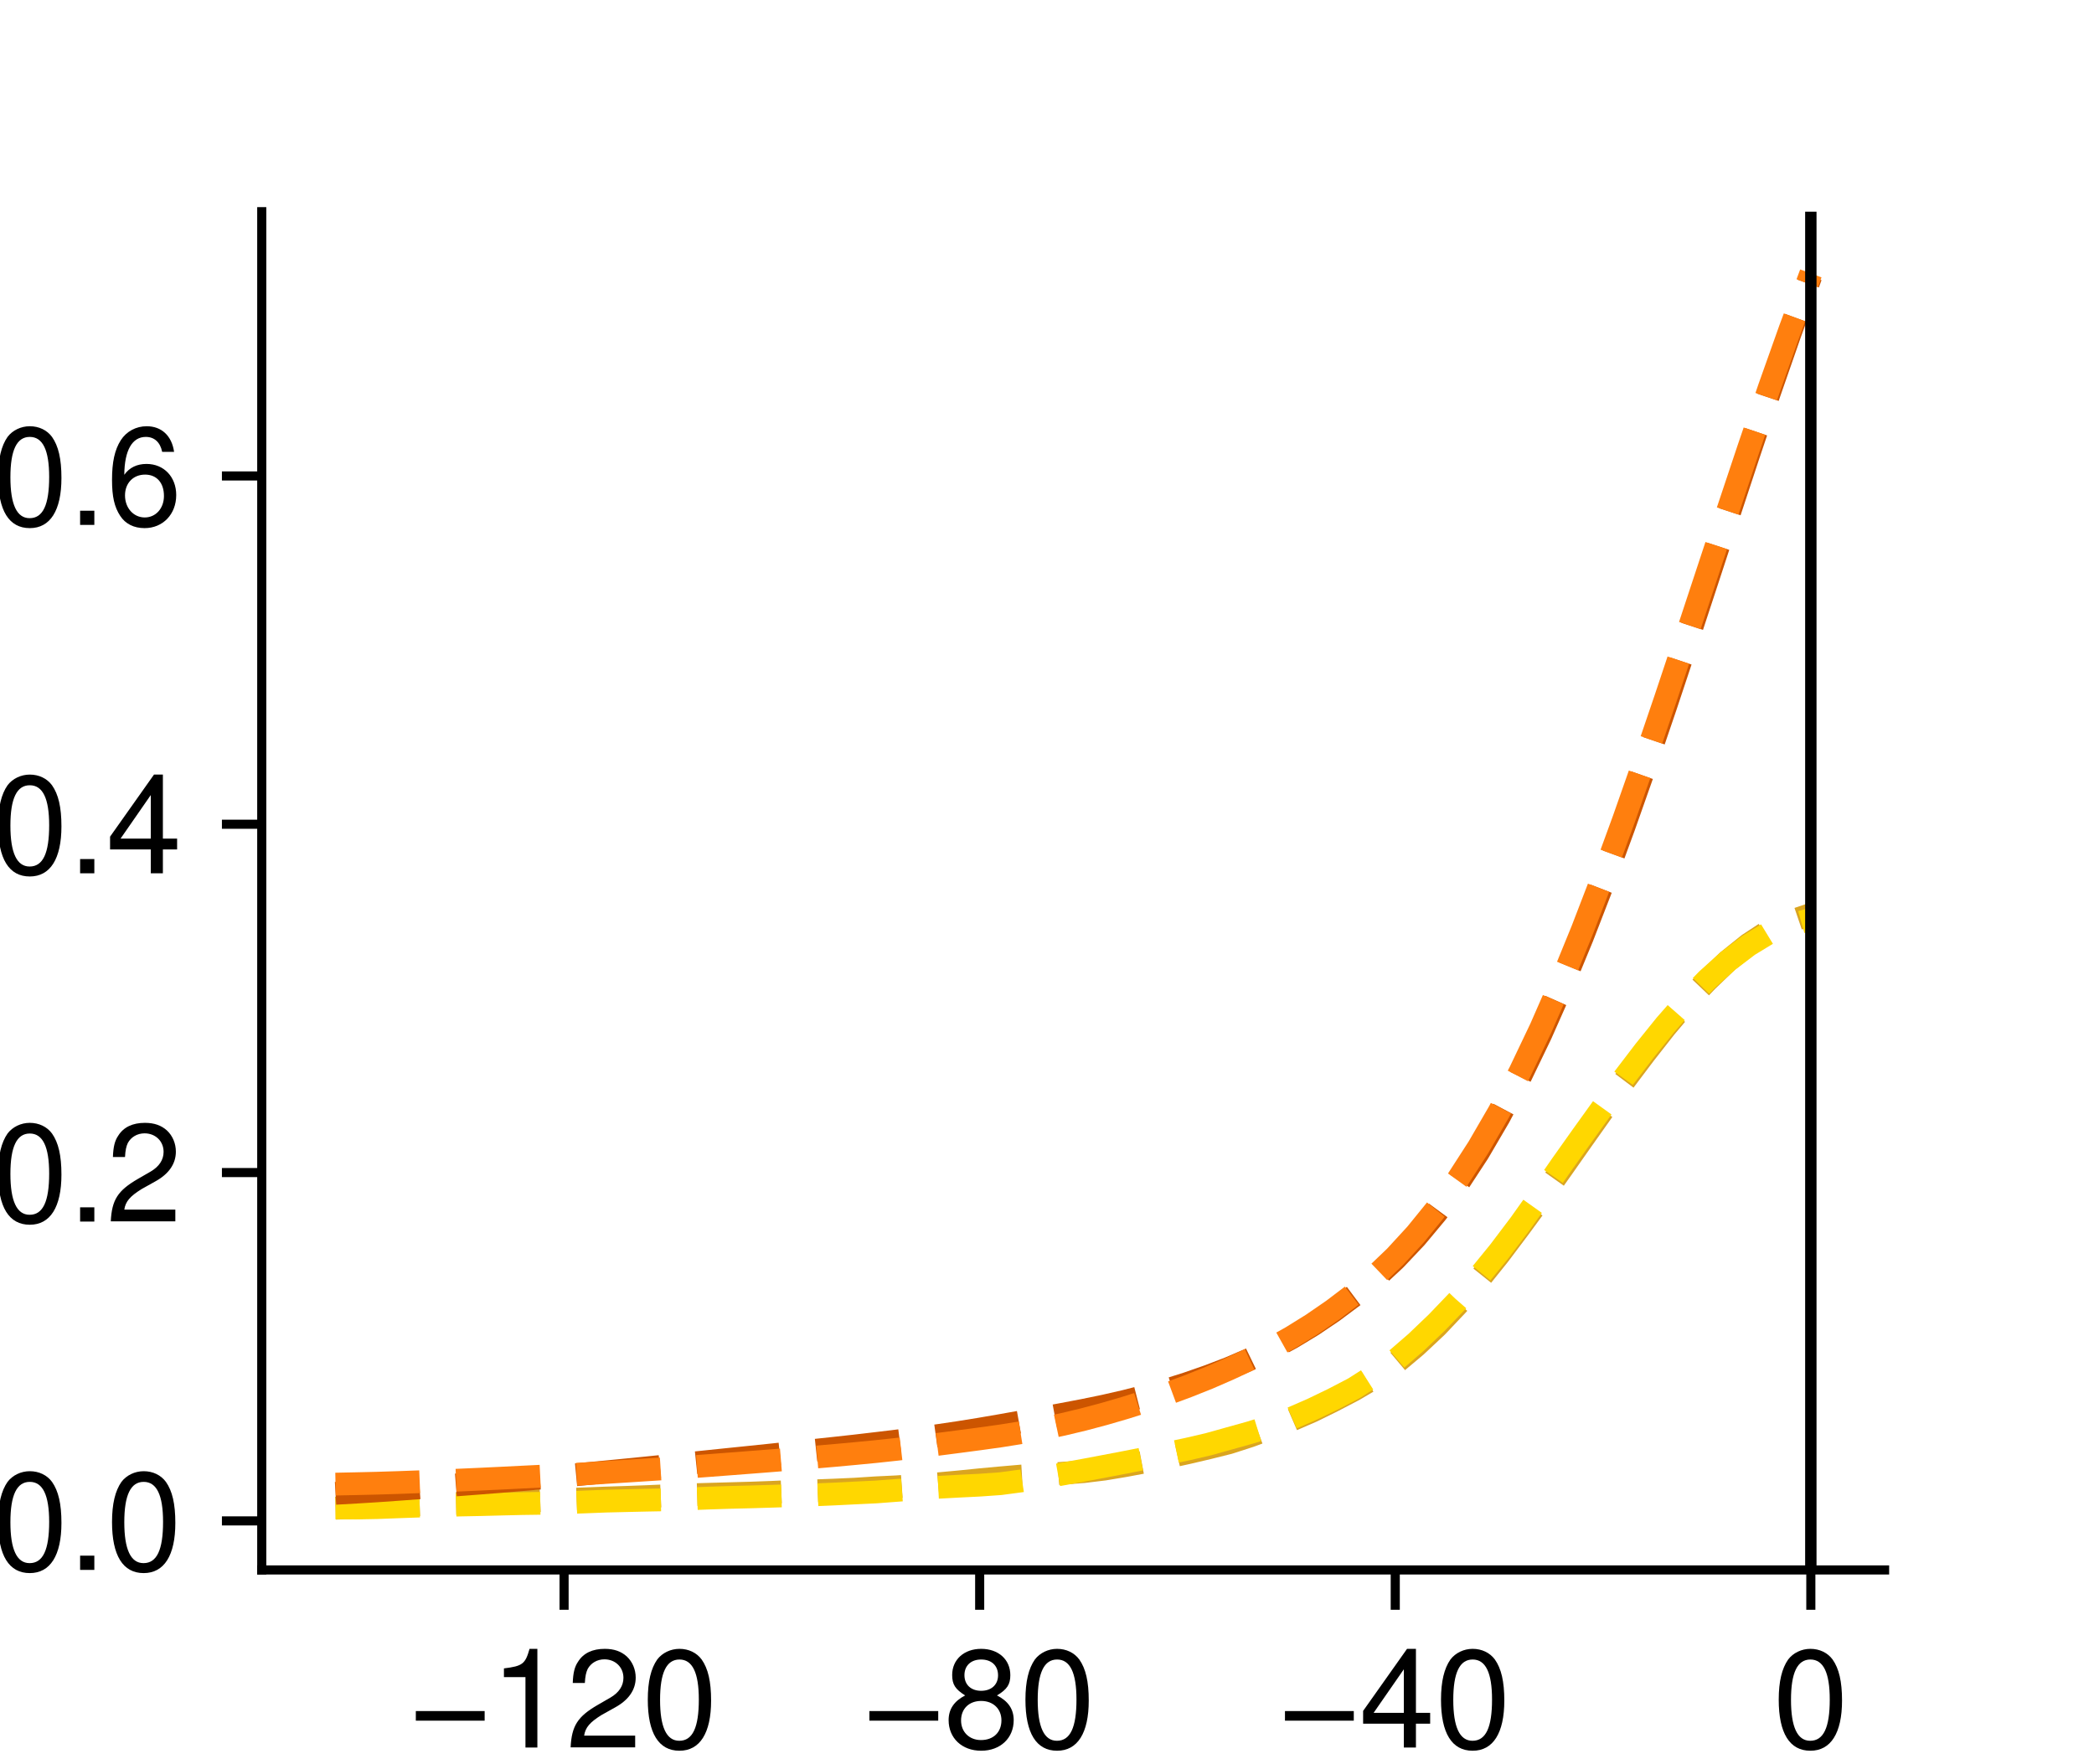
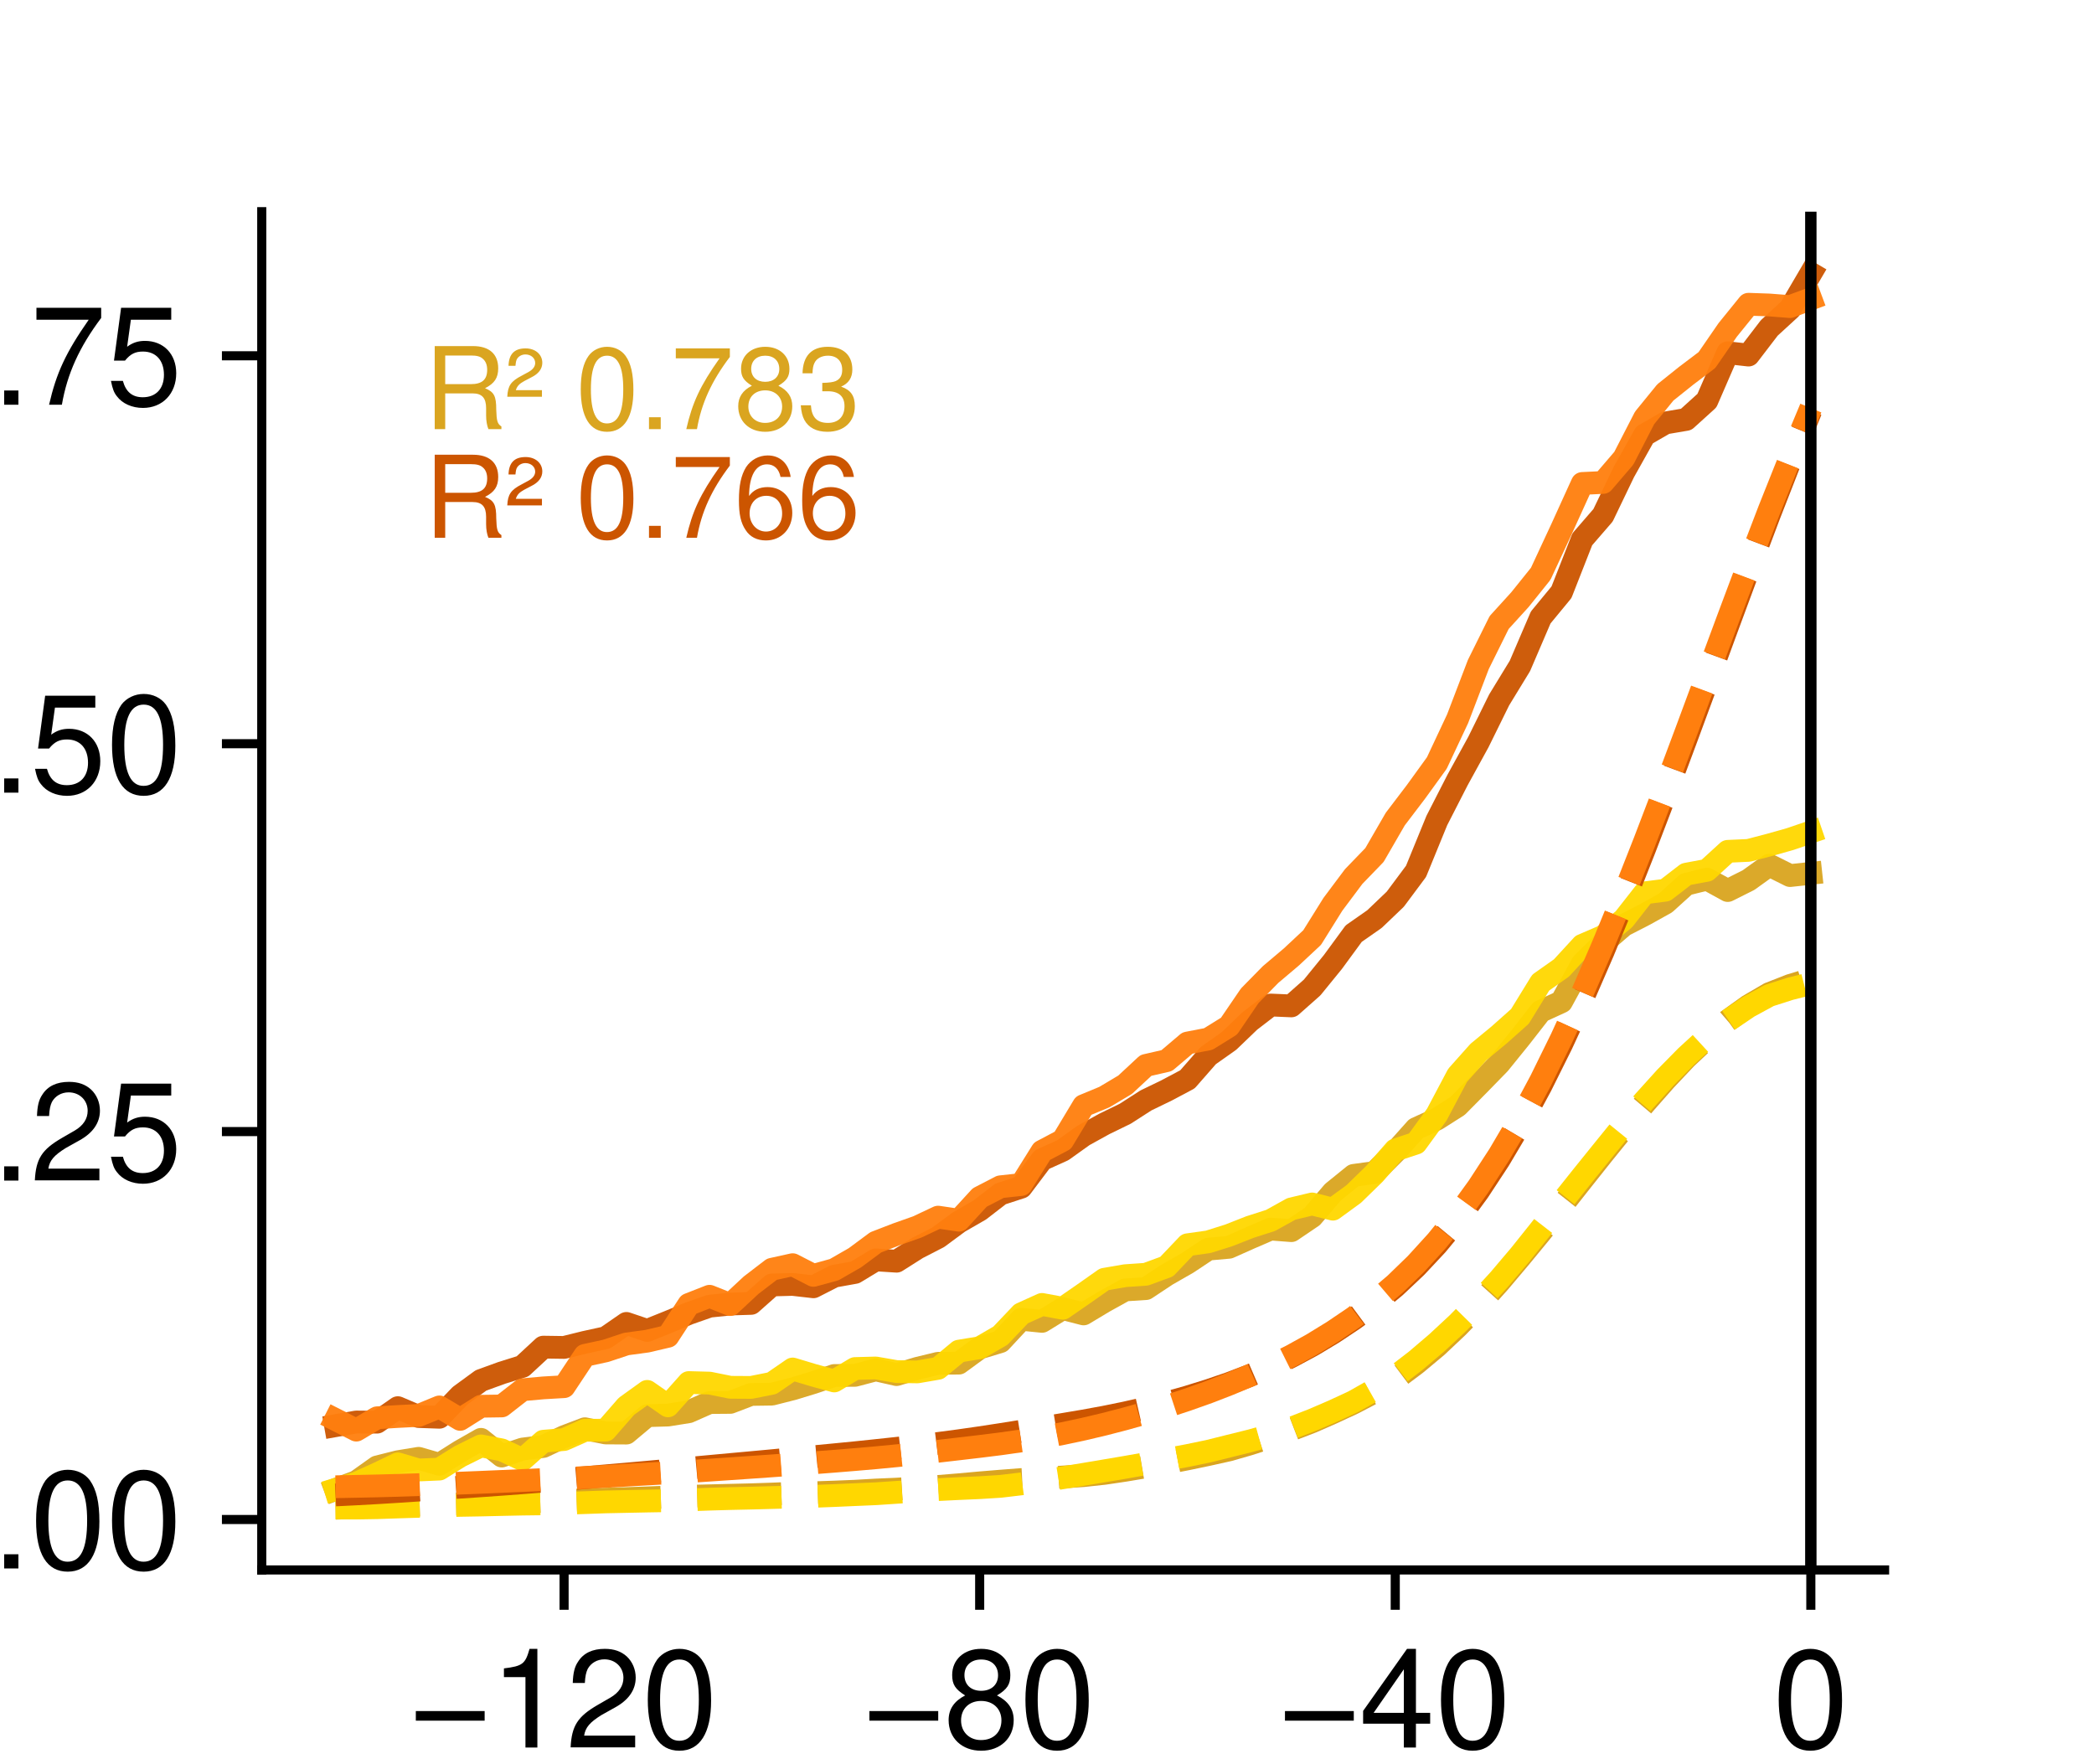
<svg xmlns="http://www.w3.org/2000/svg" xmlns:xlink="http://www.w3.org/1999/xlink" width="184pt" height="155pt" viewBox="0 0 184 155" version="1.1">
  <defs>
    <style type="text/css">*{stroke-linejoin: round; stroke-linecap: butt}</style>
  </defs>
  <g id="figure_1">
    <g id="patch_1">
      <path d="M 0 155  L 184 155  L 184 0  L 0 0  L 0 155  z " style="fill: none; opacity: 0" />
    </g>
    <g id="axes_1">
      <g id="patch_2">
        <path d="M 23 137.95  L 165.6 137.95  L 165.6 18.6  L 23 18.6  L 23 137.95  z " style="fill: none" />
      </g>
      <g id="matplotlib.axis_1">
        <g id="xtick_1">
          <g id="line2d_1">
            <defs>
-               <path id="mee5e17b57f" d="M 0 0  L 0 3.5  " style="stroke: #000000; stroke-width: 0.8" />
+               <path id="m83246ecb4a" d="M 0 0  L 0 3.5  " style="stroke: #000000; stroke-width: 0.8" />
            </defs>
            <g>
-               <use xlink:href="#mee5e17b57f" x="49.566" y="137.95" style="stroke: #000000; stroke-width: 0.8" />
+               <use xlink:href="#m83246ecb4a" x="49.566" y="137.95" style="stroke: #000000; stroke-width: 0.8" />
            </g>
          </g>
          <g id="text_1">
            <text style="font: 12px 'Helvetica'; text-anchor: middle" x="49.566" y="153.558" transform="rotate(-0 49.56632 153.5581)">−120</text>
          </g>
        </g>
        <g id="xtick_2">
          <g id="line2d_2">
            <g>
-               <use xlink:href="#mee5e17b57f" x="86.084" y="137.95" style="stroke: #000000; stroke-width: 0.8" />
+               <use xlink:href="#m83246ecb4a" x="86.084" y="137.95" style="stroke: #000000; stroke-width: 0.8" />
            </g>
          </g>
          <g id="text_2">
            <text style="font: 12px 'Helvetica'; text-anchor: middle" x="86.084" y="153.558" transform="rotate(-0 86.08361 153.5581)">−80</text>
          </g>
        </g>
        <g id="xtick_3">
          <g id="line2d_3">
            <g>
-               <use xlink:href="#mee5e17b57f" x="122.601" y="137.95" style="stroke: #000000; stroke-width: 0.8" />
+               <use xlink:href="#m83246ecb4a" x="122.601" y="137.95" style="stroke: #000000; stroke-width: 0.8" />
            </g>
          </g>
          <g id="text_3">
            <text style="font: 12px 'Helvetica'; text-anchor: middle" x="122.601" y="153.558" transform="rotate(-0 122.6009 153.5581)">−40</text>
          </g>
        </g>
        <g id="xtick_4">
          <g id="line2d_4">
            <g>
-               <use xlink:href="#mee5e17b57f" x="159.118" y="137.95" style="stroke: #000000; stroke-width: 0.8" />
+               <use xlink:href="#m83246ecb4a" x="159.118" y="137.95" style="stroke: #000000; stroke-width: 0.8" />
            </g>
          </g>
          <g id="text_4">
            <text style="font: 12px 'Helvetica'; text-anchor: middle" x="159.118" y="153.558" transform="rotate(-0 159.1182 153.5581)">0</text>
          </g>
        </g>
        <g id="text_5">
          <text style="font: 12px 'Helvetica'; text-anchor: middle" x="94.3" y="168.756" transform="rotate(-0 94.3 168.7556)">time (ms)</text>
        </g>
      </g>
      <g id="matplotlib.axis_2">
        <g id="ytick_1">
          <g id="line2d_5">
            <defs>
-               <path id="m15f6951c55" d="M 0 0  L -3.5 0  " style="stroke: #000000; stroke-width: 0.8" />
+               <path id="mc7c1ef9b51" d="M 0 0  L -3.5 0  " style="stroke: #000000; stroke-width: 0.8" />
            </defs>
            <g>
-               <use xlink:href="#m15f6951c55" x="23" y="133.64" style="stroke: #000000; stroke-width: 0.8" />
+               <use xlink:href="#mc7c1ef9b51" x="23" y="133.519" style="stroke: #000000; stroke-width: 0.8" />
            </g>
          </g>
          <g id="text_6">
-             <text style="font: 12px 'Helvetica'; text-anchor: end" x="16" y="137.945" transform="rotate(-0 16 137.9445)">0.0</text>
+             <text style="font: 12px 'Helvetica'; text-anchor: end" x="16" y="137.823" transform="rotate(-0 16 137.8229)">0.00</text>
          </g>
        </g>
        <g id="ytick_2">
          <g id="line2d_6">
            <g>
-               <use xlink:href="#m15f6951c55" x="23" y="103.034" style="stroke: #000000; stroke-width: 0.8" />
+               <use xlink:href="#mc7c1ef9b51" x="23" y="99.433" style="stroke: #000000; stroke-width: 0.8" />
            </g>
          </g>
          <g id="text_7">
-             <text style="font: 12px 'Helvetica'; text-anchor: end" x="16" y="107.338" transform="rotate(-0 16 107.3376)">0.2</text>
+             <text style="font: 12px 'Helvetica'; text-anchor: end" x="16" y="103.737" transform="rotate(-0 16 103.7368)">0.25</text>
          </g>
        </g>
        <g id="ytick_3">
          <g id="line2d_7">
            <g>
-               <use xlink:href="#m15f6951c55" x="23" y="72.427" style="stroke: #000000; stroke-width: 0.8" />
+               <use xlink:href="#mc7c1ef9b51" x="23" y="65.347" style="stroke: #000000; stroke-width: 0.8" />
            </g>
          </g>
          <g id="text_8">
-             <text style="font: 12px 'Helvetica'; text-anchor: end" x="16" y="76.731" transform="rotate(-0 16 76.73067)">0.4</text>
+             <text style="font: 12px 'Helvetica'; text-anchor: end" x="16" y="69.651" transform="rotate(-0 16 69.65079)">0.50</text>
          </g>
        </g>
        <g id="ytick_4">
          <g id="line2d_8">
            <g>
-               <use xlink:href="#m15f6951c55" x="23" y="41.82" style="stroke: #000000; stroke-width: 0.8" />
+               <use xlink:href="#mc7c1ef9b51" x="23" y="31.261" style="stroke: #000000; stroke-width: 0.8" />
            </g>
          </g>
          <g id="text_9">
-             <text style="font: 12px 'Helvetica'; text-anchor: end" x="16" y="46.124" transform="rotate(-0 16 46.12373)">0.6</text>
+             <text style="font: 12px 'Helvetica'; text-anchor: end" x="16" y="35.565" transform="rotate(-0 16 35.56475)">0.75</text>
          </g>
        </g>
      </g>
      <g id="line2d_9">
-         <path d="M 29.482 132.525  L 31.308 132.466  L 33.134 132.388  L 34.959 132.291  L 36.785 132.217  L 38.611 132.143  L 40.437 132.105  L 42.263 132.074  L 44.089 132.008  L 45.915 131.927  L 47.74 131.849  L 49.566 131.771  L 51.392 131.7  L 53.218 131.63  L 55.044 131.571  L 56.87 131.503  L 58.696 131.421  L 60.522 131.351  L 62.347 131.298  L 64.173 131.247  L 65.999 131.197  L 67.825 131.13  L 69.651 131.047  L 71.477 131.002  L 73.303 130.933  L 75.128 130.851  L 76.954 130.732  L 78.78 130.645  L 80.606 130.518  L 82.432 130.379  L 84.258 130.211  L 86.084 130.025  L 87.909 129.857  L 89.735 129.699  L 91.561 129.593  L 93.387 129.45  L 95.213 129.312  L 97.039 129.09  L 98.865 128.785  L 100.691 128.443  L 102.516 128.06  L 104.342 127.661  L 106.168 127.233  L 107.994 126.776  L 109.82 126.186  L 111.646 125.514  L 113.472 124.787  L 115.297 123.998  L 117.123 123.098  L 118.949 122.144  L 120.775 121.071  L 122.601 119.809  L 124.427 118.275  L 126.253 116.564  L 128.078 114.636  L 129.904 112.52  L 131.73 110.245  L 133.556 107.816  L 135.382 105.327  L 137.208 102.749  L 139.034 100.15  L 140.86 97.573  L 142.685 95.042  L 144.511 92.62  L 146.337 90.289  L 148.163 88.117  L 149.989 86.196  L 151.815 84.439  L 153.641 82.97  L 155.466 81.771  L 157.292 80.968  L 159.118 80.347  " clip-path="url(#pe39c992902)" style="fill: none; stroke-dasharray: 7.4,3.2; stroke-dashoffset: 0; stroke: #daa520; stroke-width: 2" />
+         <path d="M 29.482 132.525  L 31.308 132.472  L 33.134 132.403  L 34.959 132.317  L 36.785 132.251  L 38.611 132.185  L 40.437 132.151  L 42.263 132.123  L 44.089 132.064  L 45.915 131.993  L 47.74 131.923  L 49.566 131.853  L 51.392 131.79  L 53.218 131.728  L 55.044 131.675  L 56.87 131.615  L 58.696 131.541  L 60.522 131.479  L 62.347 131.432  L 64.173 131.386  L 65.999 131.342  L 67.825 131.282  L 69.651 131.208  L 71.477 131.168  L 73.303 131.106  L 75.128 131.033  L 76.954 130.928  L 78.78 130.85  L 80.606 130.737  L 82.432 130.613  L 84.258 130.463  L 86.084 130.298  L 87.909 130.148  L 89.735 130.007  L 91.561 129.913  L 93.387 129.785  L 95.213 129.662  L 97.039 129.464  L 98.865 129.193  L 100.691 128.888  L 102.516 128.547  L 104.342 128.192  L 106.168 127.81  L 107.994 127.403  L 109.82 126.878  L 111.646 126.278  L 113.472 125.631  L 115.297 124.928  L 117.123 124.126  L 118.949 123.276  L 120.775 122.32  L 122.601 121.196  L 124.427 119.829  L 126.253 118.305  L 128.078 116.587  L 129.904 114.702  L 131.73 112.675  L 133.556 110.511  L 135.382 108.293  L 137.208 105.997  L 139.034 103.681  L 140.86 101.385  L 142.685 99.13  L 144.511 96.972  L 146.337 94.896  L 148.163 92.96  L 149.989 91.249  L 151.815 89.683  L 153.641 88.374  L 155.466 87.307  L 157.292 86.591  L 159.118 86.038  " clip-path="url(#p65bbb4b108)" style="fill: none; stroke-dasharray: 7.4,3.2; stroke-dashoffset: 0; stroke: #daa520; stroke-width: 2" />
      </g>
      <g id="line2d_10">
-         <path d="M 29.482 132.499  L 31.308 132.509  L 33.134 132.474  L 34.959 132.404  L 36.785 132.34  L 38.611 132.295  L 40.437 132.245  L 42.263 132.209  L 44.089 132.162  L 45.915 132.119  L 47.74 132.093  L 49.566 132.042  L 51.392 131.974  L 53.218 131.903  L 55.044 131.859  L 56.87 131.818  L 58.696 131.783  L 60.522 131.703  L 62.347 131.632  L 64.173 131.573  L 65.999 131.528  L 67.825 131.473  L 69.651 131.415  L 71.477 131.355  L 73.303 131.277  L 75.128 131.186  L 76.954 131.099  L 78.78 130.961  L 80.606 130.824  L 82.432 130.689  L 84.258 130.589  L 86.084 130.499  L 87.909 130.37  L 89.735 130.126  L 91.561 129.848  L 93.387 129.52  L 95.213 129.186  L 97.039 128.841  L 98.865 128.493  L 100.691 128.132  L 102.516 127.719  L 104.342 127.332  L 106.168 126.908  L 107.994 126.398  L 109.82 125.889  L 111.646 125.325  L 113.472 124.629  L 115.297 123.833  L 117.123 122.953  L 118.949 122.002  L 120.775 120.841  L 122.601 119.535  L 124.427 117.956  L 126.253 116.21  L 128.078 114.306  L 129.904 112.221  L 131.73 109.98  L 133.556 107.564  L 135.382 104.999  L 137.208 102.361  L 139.034 99.787  L 140.86 97.246  L 142.685 94.719  L 144.511 92.329  L 146.337 90.062  L 148.163 87.98  L 149.989 86.095  L 151.815 84.452  L 153.641 83.068  L 155.466 81.956  L 157.292 81.301  L 159.118 80.782  " clip-path="url(#pe39c992902)" style="fill: none; stroke-dasharray: 7.4,3.2; stroke-dashoffset: 0; stroke: #ffd700; stroke-width: 2" />
+         <path d="M 29.482 130.878  L 31.308 130.197  L 33.134 128.899  L 34.959 128.44  L 36.785 128.141  L 38.611 128.668  L 40.437 127.515  L 42.263 126.474  L 44.089 127.942  L 45.915 127.327  L 47.74 127.103  L 49.566 126.239  L 51.392 125.543  L 53.218 125.914  L 55.044 125.924  L 56.87 124.394  L 58.696 124.34  L 60.522 124.048  L 62.347 123.242  L 64.173 123.227  L 65.999 122.529  L 67.825 122.503  L 69.651 122.04  L 71.477 121.484  L 73.303 120.866  L 75.128 120.85  L 76.954 120.369  L 78.78 120.784  L 80.606 120.234  L 82.432 119.792  L 84.258 119.778  L 86.084 118.442  L 87.909 117.888  L 89.735 115.925  L 91.561 116.108  L 93.387 114.985  L 95.213 115.453  L 97.039 114.358  L 98.865 113.347  L 100.691 113.229  L 102.516 112.02  L 104.342 110.974  L 106.168 109.761  L 107.994 109.599  L 109.82 108.786  L 111.646 107.997  L 113.472 108.137  L 115.297 106.901  L 117.123 104.761  L 118.949 103.28  L 120.775 103.03  L 122.601 101.215  L 124.427 99.171  L 126.253 98.338  L 128.078 97.18  L 129.904 95.333  L 131.73 93.461  L 133.556 91.206  L 135.382 88.866  L 137.208 88.026  L 139.034 84.683  L 140.86 82.871  L 142.685 81.306  L 144.511 80.368  L 146.337 79.353  L 148.163 77.701  L 149.989 77.247  L 151.815 78.251  L 153.641 77.336  L 155.466 76.025  L 157.292 76.936  L 159.118 76.739  " clip-path="url(#p65bbb4b108)" style="fill: none; stroke: #daa520; stroke-opacity: 0.95; stroke-width: 2; stroke-linecap: square" />
      </g>
      <g id="line2d_11">
-         <path d="M 29.482 131.217  L 31.308 131.114  L 33.134 131.001  L 34.959 130.873  L 36.785 130.738  L 38.611 130.594  L 40.437 130.452  L 42.263 130.313  L 44.089 130.167  L 45.915 130.014  L 47.74 129.853  L 49.566 129.685  L 51.392 129.512  L 53.218 129.336  L 55.044 129.157  L 56.87 128.976  L 58.696 128.788  L 60.522 128.597  L 62.347 128.407  L 64.173 128.218  L 65.999 128.031  L 67.825 127.841  L 69.651 127.645  L 71.477 127.452  L 73.303 127.257  L 75.128 127.056  L 76.954 126.842  L 78.78 126.622  L 80.606 126.389  L 82.432 126.14  L 84.258 125.869  L 86.084 125.575  L 87.909 125.262  L 89.735 124.935  L 91.561 124.606  L 93.387 124.267  L 95.213 123.919  L 97.039 123.544  L 98.865 123.126  L 100.691 122.659  L 102.516 122.136  L 104.342 121.558  L 106.168 120.922  L 107.994 120.225  L 109.82 119.441  L 111.646 118.558  L 113.472 117.57  L 115.297 116.47  L 117.123 115.24  L 118.949 113.877  L 120.775 112.362  L 122.601 110.664  L 124.427 108.732  L 126.253 106.543  L 128.078 104.065  L 129.904 101.274  L 131.73 98.156  L 133.556 94.697  L 135.382 90.908  L 137.208 86.791  L 139.034 82.362  L 140.86 77.648  L 142.685 72.679  L 144.511 67.497  L 146.337 62.137  L 148.163 56.646  L 149.989 51.092  L 151.815 45.515  L 153.641 39.982  L 155.466 34.552  L 157.292 29.307  L 159.118 24.277  " clip-path="url(#pe39c992902)" style="fill: none; stroke-dasharray: 7.4,3.2; stroke-dashoffset: 0; stroke: #cc5500; stroke-width: 2" />
+         <path d="M 29.482 132.502  L 31.308 132.51  L 33.134 132.48  L 34.959 132.417  L 36.785 132.36  L 38.611 132.32  L 40.437 132.276  L 42.263 132.244  L 44.089 132.201  L 45.915 132.163  L 47.74 132.14  L 49.566 132.095  L 51.392 132.034  L 53.218 131.97  L 55.044 131.932  L 56.87 131.895  L 58.696 131.864  L 60.522 131.793  L 62.347 131.729  L 64.173 131.677  L 65.999 131.637  L 67.825 131.588  L 69.651 131.536  L 71.477 131.482  L 73.303 131.413  L 75.128 131.332  L 76.954 131.254  L 78.78 131.132  L 80.606 131.009  L 82.432 130.889  L 84.258 130.8  L 86.084 130.72  L 87.909 130.605  L 89.735 130.388  L 91.561 130.14  L 93.387 129.848  L 95.213 129.55  L 97.039 129.242  L 98.865 128.933  L 100.691 128.611  L 102.516 128.243  L 104.342 127.899  L 106.168 127.521  L 107.994 127.066  L 109.82 126.613  L 111.646 126.11  L 113.472 125.49  L 115.297 124.781  L 117.123 123.997  L 118.949 123.15  L 120.775 122.115  L 122.601 120.952  L 124.427 119.545  L 126.253 117.989  L 128.078 116.293  L 129.904 114.435  L 131.73 112.439  L 133.556 110.286  L 135.382 108.001  L 137.208 105.651  L 139.034 103.358  L 140.86 101.093  L 142.685 98.843  L 144.511 96.713  L 146.337 94.693  L 148.163 92.838  L 149.989 91.159  L 151.815 89.695  L 153.641 88.462  L 155.466 87.471  L 157.292 86.887  L 159.118 86.425  " clip-path="url(#p65bbb4b108)" style="fill: none; stroke-dasharray: 7.4,3.2; stroke-dashoffset: 0; stroke: #ffd700; stroke-width: 2" />
      </g>
      <g id="line2d_12">
-         <path d="M 29.482 130.408  L 31.308 130.37  L 33.134 130.327  L 34.959 130.27  L 36.785 130.203  L 38.611 130.131  L 40.437 130.052  L 42.263 129.97  L 44.089 129.883  L 45.915 129.792  L 47.74 129.702  L 49.566 129.605  L 51.392 129.5  L 53.218 129.386  L 55.044 129.27  L 56.87 129.152  L 58.696 129.035  L 60.522 128.907  L 62.347 128.772  L 64.173 128.632  L 65.999 128.492  L 67.825 128.349  L 69.651 128.202  L 71.477 128.051  L 73.303 127.893  L 75.128 127.725  L 76.954 127.549  L 78.78 127.353  L 80.606 127.14  L 82.432 126.91  L 84.258 126.673  L 86.084 126.432  L 87.909 126.178  L 89.735 125.886  L 91.561 125.55  L 93.387 125.163  L 95.213 124.726  L 97.039 124.24  L 98.865 123.708  L 100.691 123.131  L 102.516 122.498  L 104.342 121.821  L 106.168 121.094  L 107.994 120.299  L 109.82 119.444  L 111.646 118.518  L 113.472 117.496  L 115.297 116.364  L 117.123 115.108  L 118.949 113.721  L 120.775 112.165  L 122.601 110.418  L 124.427 108.43  L 126.253 106.181  L 128.078 103.652  L 129.904 100.822  L 131.73 97.674  L 133.556 94.191  L 135.382 90.362  L 137.208 86.193  L 139.034 81.722  L 140.86 76.978  L 142.685 71.981  L 144.511 66.78  L 146.337 61.417  L 148.163 55.944  L 149.989 50.414  L 151.815 44.886  L 153.641 39.418  L 155.466 34.068  L 157.292 28.931  L 159.118 24.025  " clip-path="url(#pe39c992902)" style="fill: none; stroke-dasharray: 7.4,3.2; stroke-dashoffset: 0; stroke: #ff7f0e; stroke-width: 2" />
+         <path d="M 29.482 130.876  L 31.308 130.332  L 33.134 129.506  L 34.959 128.626  L 36.785 129.167  L 38.611 129.088  L 40.437 127.952  L 42.263 127.05  L 44.089 127.4  L 45.915 128.256  L 47.74 126.64  L 49.566 126.49  L 51.392 125.677  L 53.218 125.668  L 55.044 123.573  L 56.87 122.26  L 58.696 123.53  L 60.522 121.484  L 62.347 121.533  L 64.173 121.901  L 65.999 121.912  L 67.825 121.548  L 69.651 120.292  L 71.477 120.842  L 73.303 121.344  L 75.128 120.252  L 76.954 120.203  L 78.78 120.52  L 80.606 120.548  L 82.432 120.236  L 84.258 118.725  L 86.084 118.424  L 87.909 117.366  L 89.735 115.446  L 91.561 114.619  L 93.387 114.957  L 95.213 113.696  L 97.039 112.41  L 98.865 112.095  L 100.691 111.968  L 102.516 111.296  L 104.342 109.378  L 106.168 109.119  L 107.994 108.544  L 109.82 107.825  L 111.646 107.239  L 113.472 106.226  L 115.297 105.791  L 117.123 106.249  L 118.949 104.918  L 120.775 103.139  L 122.601 101.048  L 124.427 100.445  L 126.253 97.939  L 128.078 94.492  L 129.904 92.444  L 131.73 90.937  L 133.556 89.311  L 135.382 86.341  L 137.208 85.052  L 139.034 83.065  L 140.86 82.279  L 142.685 80.785  L 144.511 78.455  L 146.337 78.221  L 148.163 76.814  L 149.989 76.473  L 151.815 74.806  L 153.641 74.723  L 155.466 74.247  L 157.292 73.731  L 159.118 73.107  " clip-path="url(#p65bbb4b108)" style="fill: none; stroke: #ffd700; stroke-opacity: 0.95; stroke-width: 2; stroke-linecap: square" />
      </g>
      <g id="line2d_13">
-         <path d="M 159.118 137.95  L 159.118 18.6  " clip-path="url(#pe39c992902)" style="fill: none; stroke: #000000; stroke-linecap: square" />
+         <path d="M 29.482 131.359  L 31.308 131.268  L 33.134 131.167  L 34.959 131.054  L 36.785 130.933  L 38.611 130.805  L 40.437 130.678  L 42.263 130.554  L 44.089 130.424  L 45.915 130.288  L 47.74 130.144  L 49.566 129.995  L 51.392 129.841  L 53.218 129.683  L 55.044 129.525  L 56.87 129.363  L 58.696 129.196  L 60.522 129.025  L 62.347 128.856  L 64.173 128.688  L 65.999 128.521  L 67.825 128.352  L 69.651 128.177  L 71.477 128.005  L 73.303 127.831  L 75.128 127.652  L 76.954 127.461  L 78.78 127.266  L 80.606 127.058  L 82.432 126.836  L 84.258 126.595  L 86.084 126.333  L 87.909 126.054  L 89.735 125.763  L 91.561 125.47  L 93.387 125.167  L 95.213 124.858  L 97.039 124.524  L 98.865 124.151  L 100.691 123.735  L 102.516 123.269  L 104.342 122.754  L 106.168 122.187  L 107.994 121.566  L 109.82 120.868  L 111.646 120.082  L 113.472 119.201  L 115.297 118.221  L 117.123 117.125  L 118.949 115.911  L 120.775 114.561  L 122.601 113.048  L 124.427 111.327  L 126.253 109.377  L 128.078 107.169  L 129.904 104.682  L 131.73 101.904  L 133.556 98.823  L 135.382 95.447  L 137.208 91.779  L 139.034 87.833  L 140.86 83.633  L 142.685 79.206  L 144.511 74.589  L 146.337 69.814  L 148.163 64.922  L 149.989 59.973  L 151.815 55.005  L 153.641 50.075  L 155.466 45.237  L 157.292 40.564  L 159.118 36.083  " clip-path="url(#p65bbb4b108)" style="fill: none; stroke-dasharray: 7.4,3.2; stroke-dashoffset: 0; stroke: #cc5500; stroke-width: 2" />
+       </g>
+       <g id="line2d_14">
+         <path d="M 29.482 125.272  L 31.308 124.948  L 33.134 124.965  L 34.959 123.689  L 36.785 124.47  L 38.611 124.535  L 40.437 122.632  L 42.263 121.297  L 44.089 120.634  L 45.915 120.063  L 47.74 118.372  L 49.566 118.398  L 51.392 117.946  L 53.218 117.547  L 55.044 116.287  L 56.87 116.905  L 58.696 116.17  L 60.522 115.413  L 62.347 114.774  L 64.173 114.585  L 65.999 114.529  L 67.825 112.91  L 69.651 112.862  L 71.477 113.07  L 73.303 112.137  L 75.128 111.809  L 76.954 110.705  L 78.78 110.822  L 80.606 109.665  L 82.432 108.726  L 84.258 107.377  L 86.084 106.324  L 87.909 104.913  L 89.735 104.319  L 91.561 101.895  L 93.387 101.07  L 95.213 99.765  L 97.039 98.758  L 98.865 97.869  L 100.691 96.695  L 102.516 95.811  L 104.342 94.84  L 106.168 92.756  L 107.994 91.466  L 109.82 89.712  L 111.646 88.31  L 113.472 88.388  L 115.297 86.772  L 117.123 84.529  L 118.949 82.037  L 120.775 80.76  L 122.601 79.015  L 124.427 76.564  L 126.253 72.1  L 128.078 68.534  L 129.904 65.208  L 131.73 61.501  L 133.556 58.512  L 135.382 54.256  L 137.208 52.041  L 139.034 47.388  L 140.86 45.278  L 142.685 41.481  L 144.511 38.218  L 146.337 37.165  L 148.163 36.855  L 149.989 35.201  L 151.815 30.995  L 153.641 31.2  L 155.466 28.815  L 157.292 27.141  L 159.118 24.025  " clip-path="url(#p65bbb4b108)" style="fill: none; stroke: #cc5500; stroke-opacity: 0.95; stroke-width: 2; stroke-linecap: square" />
+       </g>
+       <g id="line2d_15">
+         <path d="M 29.482 130.639  L 31.308 130.605  L 33.134 130.566  L 34.959 130.516  L 36.785 130.457  L 38.611 130.392  L 40.437 130.322  L 42.263 130.249  L 44.089 130.171  L 45.915 130.09  L 47.74 130.009  L 49.566 129.924  L 51.392 129.83  L 53.218 129.729  L 55.044 129.625  L 56.87 129.52  L 58.696 129.415  L 60.522 129.302  L 62.347 129.181  L 64.173 129.057  L 65.999 128.932  L 67.825 128.804  L 69.651 128.673  L 71.477 128.539  L 73.303 128.398  L 75.128 128.249  L 76.954 128.092  L 78.78 127.917  L 80.606 127.727  L 82.432 127.522  L 84.258 127.311  L 86.084 127.097  L 87.909 126.87  L 89.735 126.61  L 91.561 126.311  L 93.387 125.966  L 95.213 125.576  L 97.039 125.144  L 98.865 124.67  L 100.691 124.155  L 102.516 123.592  L 104.342 122.988  L 106.168 122.34  L 107.994 121.633  L 109.82 120.87  L 111.646 120.045  L 113.472 119.135  L 115.297 118.126  L 117.123 117.007  L 118.949 115.772  L 120.775 114.385  L 122.601 112.829  L 124.427 111.058  L 126.253 109.054  L 128.078 106.801  L 129.904 104.279  L 131.73 101.475  L 133.556 98.372  L 135.382 94.96  L 137.208 91.246  L 139.034 87.263  L 140.86 83.036  L 142.685 78.584  L 144.511 73.95  L 146.337 69.172  L 148.163 64.296  L 149.989 59.369  L 151.815 54.444  L 153.641 49.572  L 155.466 44.806  L 157.292 40.23  L 159.118 35.858  " clip-path="url(#p65bbb4b108)" style="fill: none; stroke-dasharray: 7.4,3.2; stroke-dashoffset: 0; stroke: #ff7f0e; stroke-width: 2" />
+       </g>
+       <g id="line2d_16">
+         <path d="M 29.482 124.738  L 31.308 125.664  L 33.134 124.579  L 34.959 124.466  L 36.785 124.374  L 38.611 123.626  L 40.437 124.719  L 42.263 123.567  L 44.089 123.54  L 45.915 122.117  L 47.74 121.952  L 49.566 121.846  L 51.392 119.096  L 53.218 118.7  L 55.044 118.094  L 56.87 117.847  L 58.696 117.419  L 60.522 114.619  L 62.347 113.902  L 64.173 114.631  L 65.999 112.931  L 67.825 111.53  L 69.651 111.127  L 71.477 112.066  L 73.303 111.564  L 75.128 110.515  L 76.954 109.162  L 78.78 108.456  L 80.606 107.809  L 82.432 106.949  L 84.258 107.218  L 86.084 105.227  L 87.909 104.282  L 89.735 104.083  L 91.561 101.162  L 93.387 100.198  L 95.213 97.159  L 97.039 96.402  L 98.865 95.315  L 100.691 93.617  L 102.516 93.199  L 104.342 91.651  L 106.168 91.299  L 107.994 90.167  L 109.82 87.491  L 111.646 85.631  L 113.472 84.088  L 115.297 82.384  L 117.123 79.459  L 118.949 77.02  L 120.775 75.13  L 122.601 71.973  L 124.427 69.571  L 126.253 67.048  L 128.078 63.162  L 129.904 58.384  L 131.73 54.701  L 133.556 52.693  L 135.382 50.42  L 137.208 46.495  L 139.034 42.481  L 140.86 42.394  L 142.685 40.267  L 144.511 36.72  L 146.337 34.479  L 148.163 33.019  L 149.989 31.637  L 151.815 28.988  L 153.641 26.734  L 155.466 26.798  L 157.292 26.94  L 159.118 26.26  " clip-path="url(#p65bbb4b108)" style="fill: none; stroke: #ff7f0e; stroke-opacity: 0.95; stroke-width: 2; stroke-linecap: square" />
+       </g>
+       <g id="line2d_17">
+         <path d="M 159.118 137.95  L 159.118 18.6  " clip-path="url(#p65bbb4b108)" style="fill: none; stroke: #000000; stroke-linecap: square" />
      </g>
      <g id="patch_3">
        <path d="M 23 137.95  L 23 18.6  " style="fill: none; stroke: #000000; stroke-width: 0.8; stroke-linejoin: miter; stroke-linecap: square" />
      </g>
      <g id="patch_4">
        <path d="M 23 137.95  L 165.6 137.95  " style="fill: none; stroke: #000000; stroke-width: 0.8; stroke-linejoin: miter; stroke-linecap: square" />
      </g>
+       <g id="text_10">
+         <text style="fill: #daa520; font: 10px 'Helvetica'; text-anchor: start" x="37.26" y="37.708" transform="rotate(-0 37.26 37.70844)">R² 0.783</text>
+       </g>
+       <g id="text_11">
+         <text style="fill: #cc5500; font: 10px 'Helvetica'; text-anchor: start" x="37.26" y="47.256" transform="rotate(-0 37.26 47.25644)">R² 0.766</text>
+       </g>
    </g>
  </g>
  <defs>
-     <clipPath id="pe39c992902">
+     <clipPath id="p65bbb4b108">
      <rect x="23" y="18.6" width="142.6" height="119.35" />
    </clipPath>
  </defs>
</svg>
